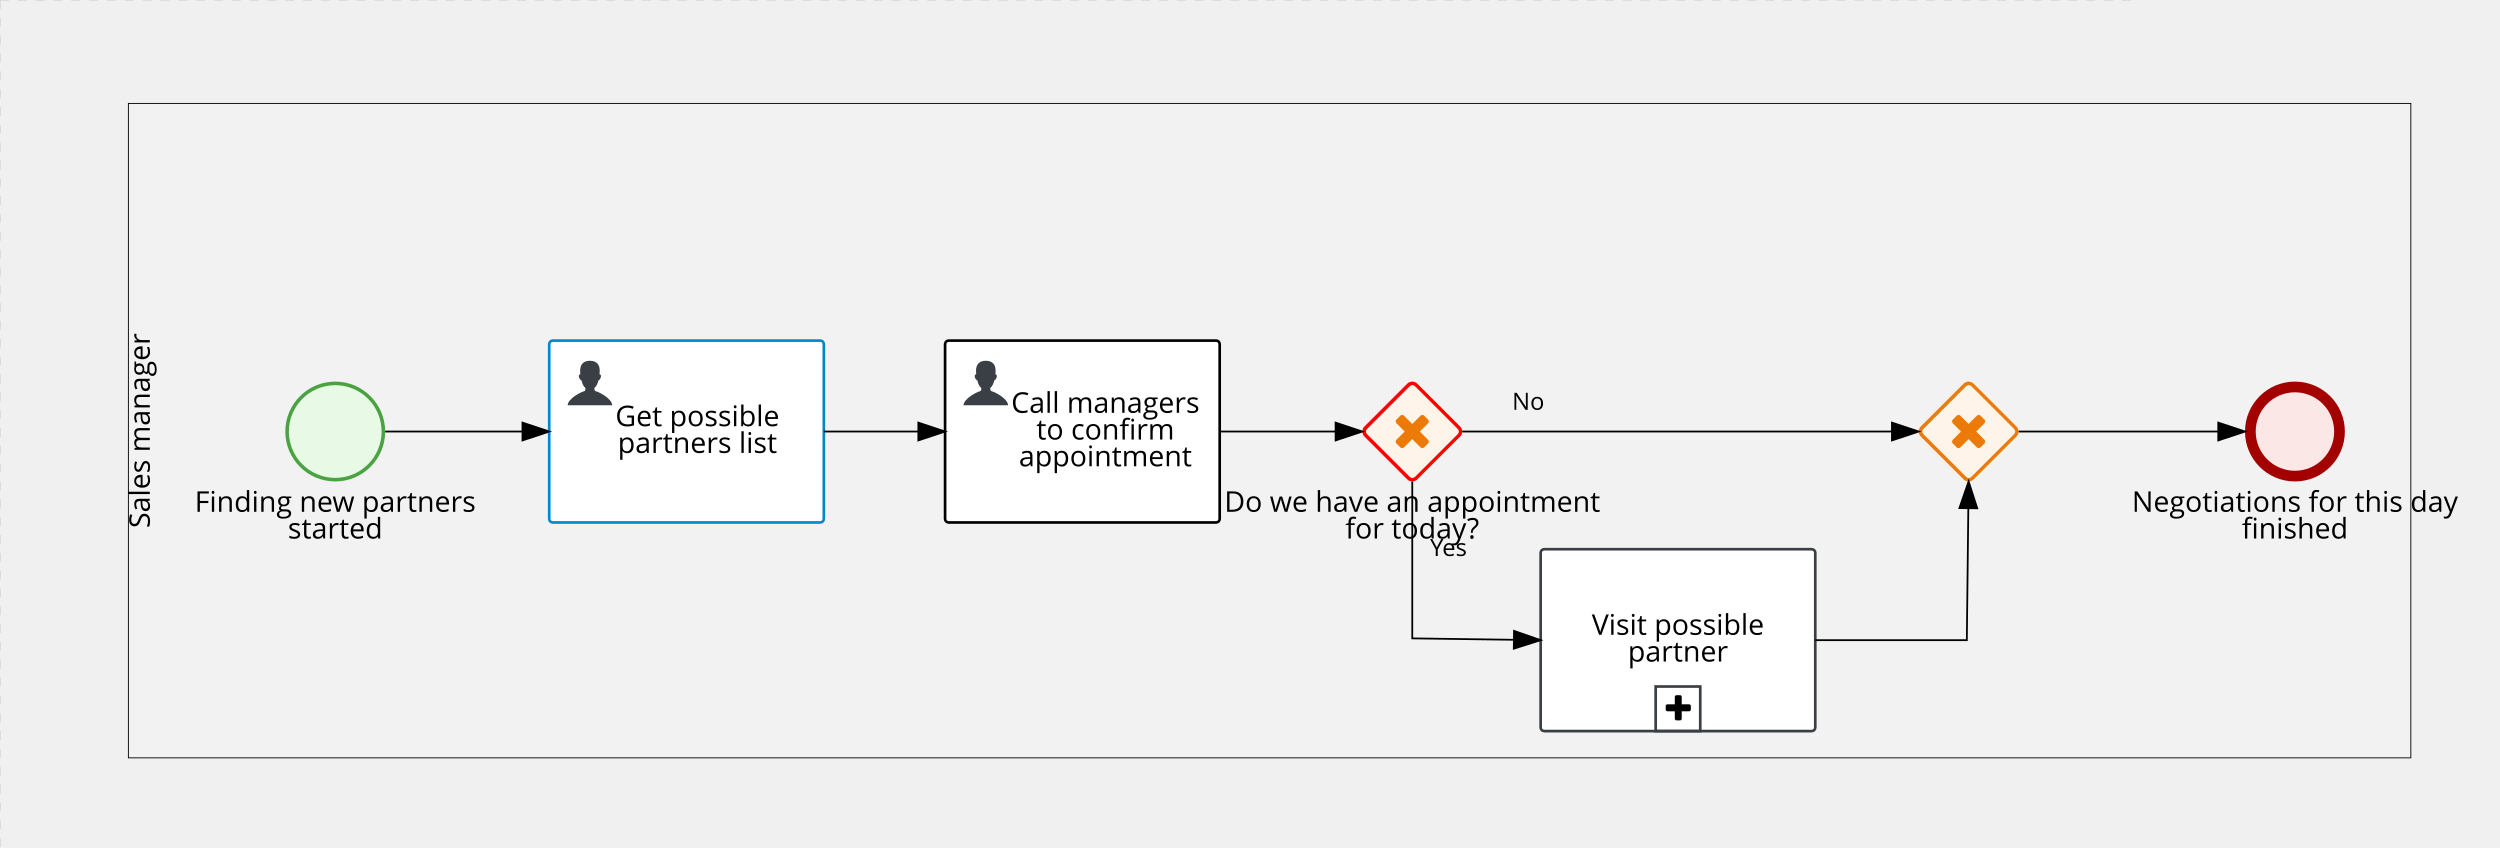
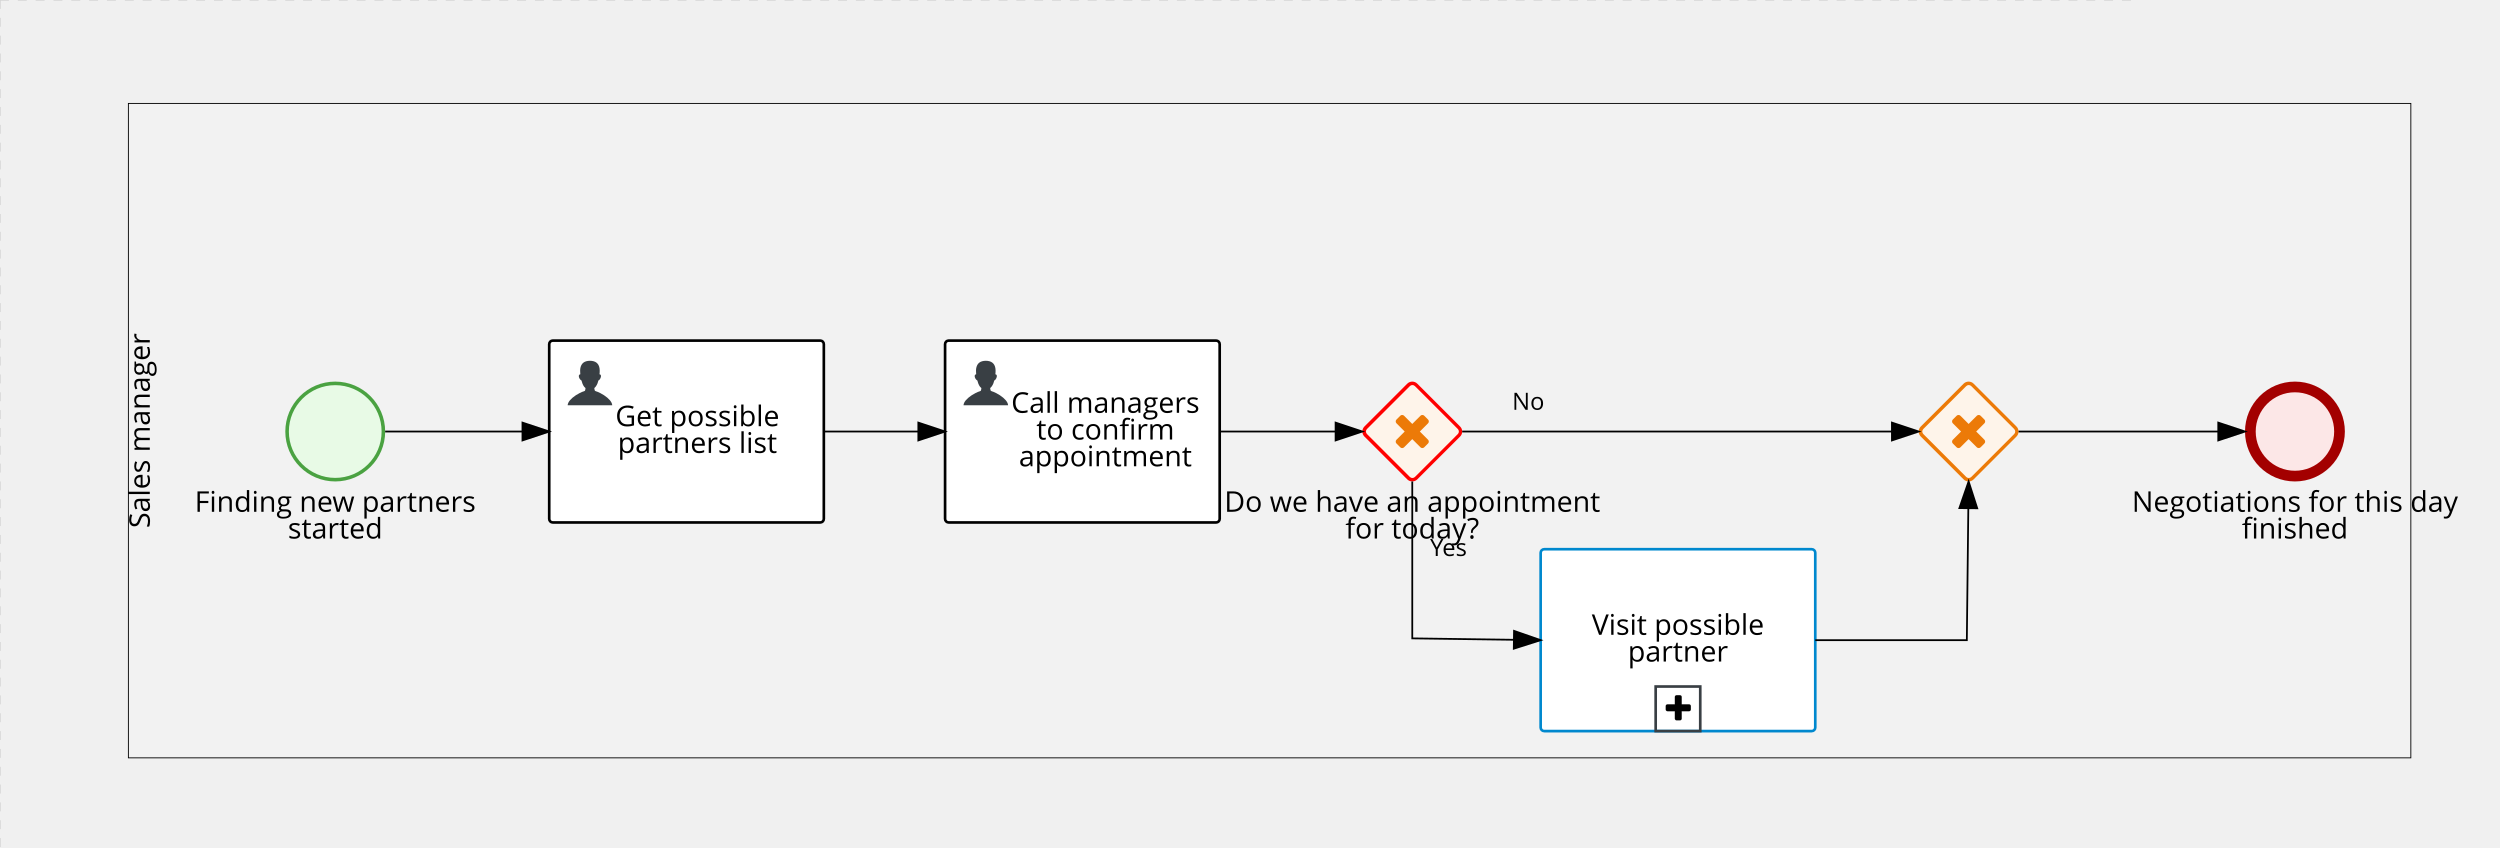
<svg xmlns="http://www.w3.org/2000/svg" version="1.1" width="1402" height="475" viewBox="0 0 1402 475">
  <defs />
  <g transform="matrix(1,0,0,1,0,0)">
    <g>
      <g>
        <g>
          <path fill="none" stroke="#d3d3d3" paint-order="fill stroke markers" d=" M 0 0 L 1200 0" stroke-miterlimit="10" stroke-opacity="0.8" stroke-dasharray="5" />
        </g>
        <g>
          <path fill="none" stroke="#d3d3d3" paint-order="fill stroke markers" d=" M 0 0 L 0 800" stroke-miterlimit="10" stroke-opacity="0.8" stroke-dasharray="5" />
        </g>
      </g>
      <g id="_DC4D09C2-B824-4D0C-8C66-36899FC087A1" bpmn2nodeid="_DC4D09C2-B824-4D0C-8C66-36899FC087A1" transform="matrix(1,0,0,1,72,58)">
        <g>
          <path fill="none" stroke="none" />
        </g>
        <g transform="matrix(1,0,0,1,0,0)">
          <path fill="#f2f2f2" stroke="none" id="_DC4D09C2-B824-4D0C-8C66-36899FC087A1?shapeType=BACKGROUND" paint-order="stroke fill markers" d=" M 0 0 L 1280 0 L 1280 367 L 0 367 L 0 0 Z Z" />
        </g>
        <g transform="matrix(1,0,0,1,0,0)">
          <path fill="none" stroke="rgb(0,0,0)" id="_DC4D09C2-B824-4D0C-8C66-36899FC087A1?shapeType=BORDER&amp;renderType=STROKE" paint-order="fill stroke markers" d=" M 0 0 L 1280 0 L 1280 367 L 0 367 L 0 0 Z Z" stroke-miterlimit="10" stroke-width="0.5" stroke-dasharray="" />
        </g>
        <g transform="matrix(-1.8369701987210297e-16,-1,1,-1.8369701987210297e-16,0,238.1328)">
          <text fill="#000000" stroke="none" font-family="Open Sans" font-size="12pt" font-style="normal" font-weight="normal" text-decoration="normal" x="54.633" y="12" text-anchor="middle" dominant-baseline="alphabetic">Sales manager</text>
        </g>
        <g id="_3DC5EFBD-A362-4A5D-BCCE-ED6CD56A0D5F" bpmn2nodeid="_3DC5EFBD-A362-4A5D-BCCE-ED6CD56A0D5F" transform="matrix(1,0,0,1,88,156)">
          <g>
            <path fill="none" stroke="none" />
          </g>
          <g transform="matrix(0.125,0,0,0.125,0,0)">
            <g transform="matrix(1,0,0,1,0,0)">
              <path fill="#e8fae6" stroke="none" id="_3DC5EFBD-A362-4A5D-BCCE-ED6CD56A0D5F?shapeType=BACKGROUND" paint-order="stroke fill markers" d=" M 0 0 M 444 224 C 444 263.9 434.2 300.8 414.4 334.5 C 394.7 368.2 368 394.9 334.4 414.5 C 300.8 434.1 263.9 444 224 444 C 184.1 444 147.2 434.2 113.5 414.4 C 79.8 394.7 53.1 368 33.5 334.4 C 13.9 300.8 4 263.9 4 224 C 4 184.1 13.8 147.2 33.6 113.5 C 53.4 79.8 80.1 53.1 113.6 33.5 C 147.1 13.9 184.1 4 224 4 C 263.9 4 300.8 13.8 334.5 33.6 C 368.2 53.4 394.9 80.1 414.5 113.6 C 434.1 147.1 444 184.1 444 224 Z" />
            </g>
            <g>
              <g transform="matrix(1,0,0,1,0,0)">
                <g transform="matrix(1,0,0,1,0,0)">
                  <path fill="rgb(74,162,65)" stroke="none" id="_3DC5EFBD-A362-4A5D-BCCE-ED6CD56A0D5F?shapeType=BORDER&amp;renderType=FILL" paint-order="stroke fill markers" d=" M 0 0 M 224 0 C 100.3 0 0 100.3 0 224 C 0 347.7 100.3 448 224 448 C 347.7 448 448 347.7 448 224 C 448 100.3 347.7 0 224 0 Z M 0 0 M 224 432 C 109.1 432 16 338.9 16 224 C 16 109.1 109.1 16 224 16 C 338.9 16 432 109.1 432 224 C 432 338.9 338.9 432 224 432 Z" />
                </g>
              </g>
            </g>
          </g>
          <g transform="matrix(1,0,0,1,-52.89844,61)">
            <text fill="#000000" stroke="none" font-family="Open Sans" font-size="12pt" font-style="normal" font-weight="normal" text-decoration="normal" x="80.898" y="12" text-anchor="middle" dominant-baseline="alphabetic">Finding new partners </text>
            <text fill="#000000" stroke="none" font-family="Open Sans" font-size="12pt" font-style="normal" font-weight="normal" text-decoration="normal" x="80.898" y="27" text-anchor="middle" dominant-baseline="alphabetic">             started             </text>
          </g>
        </g>
        <g id="_515F64DE-BAED-445B-8AFF-367386247C5D" bpmn2nodeid="_515F64DE-BAED-445B-8AFF-367386247C5D" transform="matrix(1,0,0,1,458,133)">
          <g>
            <path fill="none" stroke="none" />
          </g>
          <g transform="matrix(1,0,0,1,0,0)">
            <path fill="#ffffff" stroke="none" id="_515F64DE-BAED-445B-8AFF-367386247C5D?shapeType=BACKGROUND" paint-order="stroke fill markers" d=" M 2 0 L 152 0 L 152 0 A 2 2 0 0 1 154 2 L 154 100 L 154 100 A 2 2 0 0 1 152 102 L 2 102 L 2 102 A 2 2 0 0 1 0 100 L 0 2 L 0 2 A 2 2 0 0 1 2 0 Z" />
          </g>
          <g transform="matrix(1,0,0,1,0,0)">
            <path fill="none" stroke="rgb(0,0,0)" id="_515F64DE-BAED-445B-8AFF-367386247C5D?shapeType=BORDER&amp;renderType=STROKE" paint-order="fill stroke markers" d=" M 2 0 L 152 0 L 152 0 A 2 2 0 0 1 154 2 L 154 100 L 154 100 A 2 2 0 0 1 152 102 L 2 102 L 2 102 A 2 2 0 0 1 0 100 L 0 2 L 0 2 A 2 2 0 0 1 2 0 Z" stroke-miterlimit="10" stroke-width="1.5" stroke-dasharray="" />
          </g>
          <g>
            <g transform="matrix(0.06,0,0,0.06,9.4,9.4)">
              <g transform="matrix(1,0,0,1,0,0)">
                <path fill="#393f44" stroke="none" id="_515F64DE-BAED-445B-8AFF-367386247C5Dundefined" paint-order="stroke fill markers" d=" M 0 0 M 16 445.21 C 16 440.869 18.784 431.129 22.001 424.217 C 35.768 394.64 77.283 359.28 129 333.084 C 144.516 325.224 157.347 319.964 167.807 317.174 C 171.932 316.074 175.729 314.414 176.525 313.363 C 178.894 310.234 180.914 302.908 181.727 294.5 L 182.5 286.5 L 178.507 283.455 C 166.303 274.146 154.284 251.678 148.04 226.5 C 145.611 216.707 145.056 215.462 142.984 215.158 C 141.703 214.97 138.083 212.243 134.939 209.099 C 123.233 197.393 116.891 177.376 121.44 166.49 C 123.002 162.751 128.155 159.01 131.75 159.004 C 134.448 159 134.471 158.603 132.914 138.788 C 130.927 113.496 134.279 92.265 143.132 74.076 C 152.232 55.38 167.569 42.882 189.049 36.66 C 210.203 30.532 237.797 30.532 258.951 36.66 C 300.042 48.563 318.958 83.806 314.955 141 C 314.32 150.075 313.624 157.788 313.409 158.14 C 313.194 158.493 314.575 159.073 316.479 159.43 C 328.929 161.766 330.986 177.018 321.496 196.621 C 316.903 206.109 309.357 214.508 304.817 215.185 C 303.023 215.453 302.293 217.146 299.943 226.5 C 296.659 239.567 294.474 245.305 287.948 257.995 C 282.491 268.606 273.035 281.109 268.108 284.229 L 264.871 286.278 L 265.518 292.889 C 266.345 301.33 268.639 309.871 270.877 312.837 C 272.067 314.415 275.002 315.79 280.063 317.139 C 291.069 320.075 303.617 325.274 321 334.102 C 369.815 358.891 410.848 393.758 425.032 422.5 C 429.07 430.682 432 440.232 432 445.21 L 432 448 L 224 448 L 16 448 L 16 445.21 Z" />
              </g>
            </g>
          </g>
          <g transform="matrix(1,0,0,1,4.04,13.68)">
            <g transform="matrix(0.04,0,0,0.04,63.36,69.12)">
              <g transform="matrix(1,0,0,1,0,0)">
                <path fill="none" stroke="none" />
              </g>
              <g transform="matrix(1,0,0,1,0,0)">
                <path fill="none" stroke="none" />
              </g>
            </g>
          </g>
          <g transform="matrix(1,0,0,1,35,28.5)">
            <text fill="#000000" stroke="none" font-family="Open Sans" font-size="12pt" font-style="normal" font-weight="normal" text-decoration="normal" x="54.902" y="12" text-anchor="middle" dominant-baseline="alphabetic">Call managers </text>
            <text fill="#000000" stroke="none" font-family="Open Sans" font-size="12pt" font-style="normal" font-weight="normal" text-decoration="normal" x="54.902" y="27" text-anchor="middle" dominant-baseline="alphabetic">   to confirm     </text>
            <text fill="#000000" stroke="none" font-family="Open Sans" font-size="12pt" font-style="normal" font-weight="normal" text-decoration="normal" x="54.902" y="42" text-anchor="middle" dominant-baseline="alphabetic"> appointment  </text>
          </g>
        </g>
        <g id="_9CCFAC46-6F42-4CD9-9A78-0868FECF6561" bpmn2nodeid="_9CCFAC46-6F42-4CD9-9A78-0868FECF6561" transform="matrix(1,0,0,1,692,156)">
          <g>
            <path fill="none" stroke="none" />
          </g>
          <g transform="matrix(0.125,0,0,0.125,0,0)">
            <g transform="matrix(1,0,0,1,0,0)">
              <path fill="#fef4ea" stroke="none" id="_9CCFAC46-6F42-4CD9-9A78-0868FECF6561?shapeType=BACKGROUND" paint-order="stroke fill markers" d=" M 0 0 M 224.4 4.3 C 216.4 4.3 208.4 7.3 202.3 13.4 L 13.5 202.2 C 1.3 214.4 1.3 234.2 13.5 246.4 L 202.2 435.1 C 208.3 441.2 216.4 444.2 224.3 444.2 C 232.2 444.2 240.3 441.2 246.4 435.1 L 435.1 246.4 C 447.3 234.2 447.3 214.4 435.1 202.2 L 246.5 13.4 C 240.4 7.3 232.4 4.3 224.4 4.3 L 224.4 4.3 Z" />
            </g>
            <g>
              <g transform="matrix(1,0,0,1,0,0)">
                <g transform="matrix(1,0,0,1,0,0)">
                  <path fill="rgb(255,0,0)" stroke="none" id="_9CCFAC46-6F42-4CD9-9A78-0868FECF6561?shapeType=BORDER&amp;renderType=FILL" paint-order="stroke fill markers" d=" M 0 0 M 20.8 212.7 L 213.3 20.2 C 219.6 13.9 229.7 13.9 235.9 20.2 L 428.4 212.7 C 434.7 219 434.7 229.1 428.4 235.3 L 235.9 427.8 C 229.6 434.1 219.5 434.1 213.3 427.8 L 20.8 235.3 C 14.5 229.1 14.5 218.9 20.8 212.7 L 20.8 212.7 Z M 0 0 M 0 224 C 0 232.1 3.1 240.3 9.3 246.5 L 201.5 438.7 C 213.9 451.1 234.1 451.1 246.5 438.7 L 438.7 246.5 C 444.9 240.3 448 232.1 448 224 C 448 215.9 444.9 207.7 438.7 201.5 L 246.5 9.3 C 234.1 -3.1 213.9 -3.1 201.5 9.3 L 9.3 201.5 C 3.1 207.7 0 215.9 0 224 L 0 224 Z" />
                </g>
              </g>
            </g>
            <g>
              <g transform="matrix(1,0,0,1,0,0)">
                <g transform="matrix(1,0,0,1,0,0)">
                  <path fill="#ec7a08" stroke="none" id="_9CCFAC46-6F42-4CD9-9A78-0868FECF6561undefined" paint-order="stroke fill markers" d=" M 0 0 M 298.2 269.2 C 298.2 272.6 297.1 275.3 294.7 277.7 L 277.7 294.7 C 275.3 297.1 272.6 298.2 269.2 298.2 C 265.8 298.2 263.1 297.1 260.7 294.7 L 224 258 L 187.2 294.8 C 184.8 297.2 182.1 298.3 178.7 298.3 C 175.3 298.3 172.6 297.2 170.2 294.8 L 153.2 277.8 C 150.8 275.4 149.7 272.7 149.7 269.3 C 149.7 265.9 150.8 263.2 153.2 260.8 L 190 224 L 153.2 187.2 C 150.8 184.8 149.7 182 149.7 178.7 C 149.7 175.3 150.8 172.5 153.2 170.2 L 170.2 153.2 C 172.6 150.8 175.3 149.7 178.7 149.7 C 182.1 149.7 184.8 150.8 187.2 153.2 L 224 190 L 260.8 153.2 C 263.2 150.8 265.9 149.7 269.3 149.7 C 272.7 149.7 275.4 150.8 277.8 153.2 L 294.8 170.2 C 297.2 172.5 298.3 175.3 298.3 178.7 C 298.3 182 297.2 184.8 294.8 187.2 L 258 224 L 294.8 260.8 C 297.1 263.1 298.2 265.9 298.2 269.2 Z" />
                </g>
              </g>
            </g>
          </g>
          <g transform="matrix(1,0,0,1,-79.48828,61)">
            <text fill="#000000" stroke="none" font-family="Open Sans" font-size="12pt" font-style="normal" font-weight="normal" text-decoration="normal" x="107.488" y="12" text-anchor="middle" dominant-baseline="alphabetic">Do we have an appointment </text>
            <text fill="#000000" stroke="none" font-family="Open Sans" font-size="12pt" font-style="normal" font-weight="normal" text-decoration="normal" x="107.488" y="27" text-anchor="middle" dominant-baseline="alphabetic">                 for today?                 </text>
          </g>
        </g>
        <g id="_40368372-0A30-48FF-A26E-098923B4F841" bpmn2nodeid="_40368372-0A30-48FF-A26E-098923B4F841" transform="matrix(1,0,0,1,792,250)">
          <g>
            <path fill="none" stroke="none" />
          </g>
          <g transform="matrix(1,0,0,1,0,0)">
            <path fill="#ffffff" stroke="none" id="_40368372-0A30-48FF-A26E-098923B4F841?shapeType=BACKGROUND" paint-order="stroke fill markers" d=" M 2 0 L 152 0 L 152 0 A 2 2 0 0 1 154 2 L 154 100 L 154 100 A 2 2 0 0 1 152 102 L 2 102 L 2 102 A 2 2 0 0 1 0 100 L 0 2 L 0 2 A 2 2 0 0 1 2 0 Z" />
          </g>
          <g transform="matrix(1,0,0,1,0,0)">
-             <path fill="none" stroke="rgb(57,63,68)" id="_40368372-0A30-48FF-A26E-098923B4F841?shapeType=BORDER&amp;renderType=STROKE" paint-order="fill stroke markers" d=" M 2 0 L 152 0 L 152 0 A 2 2 0 0 1 154 2 L 154 100 L 154 100 A 2 2 0 0 1 152 102 L 2 102 L 2 102 A 2 2 0 0 1 0 100 L 0 2 L 0 2 A 2 2 0 0 1 2 0 Z" stroke-miterlimit="10" stroke-width="1.5" stroke-dasharray="" />
+             <path fill="none" stroke="rgb(0,136,206)" id="_40368372-0A30-48FF-A26E-098923B4F841?shapeType=BORDER&amp;renderType=STROKE" paint-order="fill stroke markers" d=" M 2 0 L 152 0 L 152 0 A 2 2 0 0 1 154 2 L 154 100 L 154 100 A 2 2 0 0 1 152 102 L 2 102 L 2 102 A 2 2 0 0 1 0 100 L 0 2 L 0 2 A 2 2 0 0 1 2 0 Z" stroke-miterlimit="10" stroke-width="1.5" stroke-dasharray="" />
          </g>
          <g transform="matrix(1,0,0,1,1.5,11)">
            <g transform="matrix(1,0,0,1,0,0)">
              <g transform="matrix(1,0,0,1,63,66)">
                <path fill="none" stroke="#393f44" id="_40368372-0A30-48FF-A26E-098923B4F841undefined" paint-order="fill stroke markers" d=" M 0 0 L 25 0 L 25 25 L 0 25 L 0 0 Z Z" stroke-miterlimit="10" stroke-width="1.5" stroke-dasharray="" />
              </g>
              <g transform="matrix(0.04,0,0,0.04,68.64,69.6)">
                <path fill="#000000" stroke="#000000" id="_40368372-0A30-48FF-A26E-098923B4F841undefined" paint-order="fill stroke markers" d=" M 0 0 M 352 184 L 352 232 C 352 238.7 349.7 244.3 345 249 C 340.3 253.7 334.7 256 328 256 L 224 256 L 224 360 C 224 366.7 221.7 372.3 217 377 C 212.3 381.7 206.7 384 200 384 L 152 384 C 145.3 384 139.7 381.7 135 377 C 130.3 372.3 128 366.7 128 360 L 128 256 L 24 256 C 17.3 256 11.7 253.7 7 249 C 2.3 244.3 0 238.7 0 232 L 0 184 C 0 177.3 2.3 171.7 7 167 C 11.7 162.3 17.3 160 24 160 L 128 160 L 128 56 C 128 49.3 130.3 43.7 135 39 C 139.7 34.3 145.3 32 152 32 L 200 32 C 206.7 32 212.3 34.3 217 39 C 221.7 43.7 224 49.3 224 56 L 224 160 L 328 160 C 334.7 160 340.3 162.3 345 167 C 349.7 171.7 352 177.3 352 184 Z" stroke-miterlimit="10" stroke-dasharray="" />
              </g>
            </g>
          </g>
          <g transform="matrix(1,0,0,1,13.32,11)">
            <g transform="matrix(1,0,0,1,0,0)">
              <g transform="matrix(1,0,0,1,63,66)">
                <path fill="none" stroke="none" />
              </g>
              <g transform="matrix(0.04,0,0,0.04,68.64,69.6)">
                <path fill="none" stroke="none" />
              </g>
              <g transform="matrix(0.04,0,0,0.04,40.32,71.04)">
                <path fill="none" stroke="none" />
              </g>
              <g transform="matrix(0.04,0,0,0.04,39.36,72)">
                <path fill="none" stroke="none" />
              </g>
            </g>
          </g>
          <g transform="matrix(1,0,0,1,26.58984,36)">
            <text fill="#000000" stroke="none" font-family="Open Sans" font-size="12pt" font-style="normal" font-weight="normal" text-decoration="normal" x="50.41" y="12" text-anchor="middle" dominant-baseline="alphabetic">Visit possible </text>
            <text fill="#000000" stroke="none" font-family="Open Sans" font-size="12pt" font-style="normal" font-weight="normal" text-decoration="normal" x="50.41" y="27" text-anchor="middle" dominant-baseline="alphabetic">     partner      </text>
          </g>
        </g>
        <g id="_1C50C6B5-E40C-44A8-B136-94A8EE46FD56" bpmn2nodeid="_1C50C6B5-E40C-44A8-B136-94A8EE46FD56" transform="matrix(1,0,0,1,1187,156)">
          <g>
            <path fill="none" stroke="none" />
          </g>
          <g transform="matrix(0.125,0,0,0.125,0,0)">
            <g transform="matrix(1,0,0,1,0,0)">
              <path fill="#fce7e7" stroke="none" id="_1C50C6B5-E40C-44A8-B136-94A8EE46FD56?shapeType=BACKGROUND" paint-order="stroke fill markers" d=" M 0 0 M 444 224 C 444 263.9 434.2 300.8 414.4 334.5 C 394.7 368.2 368 394.9 334.4 414.5 C 300.8 434.1 263.9 444 224 444 C 184.1 444 147.2 434.2 113.5 414.4 C 79.8 394.7 53.1 368 33.5 334.4 C 13.9 300.8 4 263.9 4 224 C 4 184.1 13.8 147.2 33.6 113.5 C 53.4 79.8 80.1 53.1 113.6 33.5 C 147.1 13.9 184.1 4 224 4 C 263.9 4 300.8 13.8 334.5 33.6 C 368.2 53.4 394.9 80.1 414.5 113.6 C 434.1 147.1 444 184.1 444 224 Z" />
            </g>
            <g>
              <g transform="matrix(1,0,0,1,0,0)">
                <g transform="matrix(1,0,0,1,0,0)">
                  <path fill="rgb(163,0,0)" stroke="none" id="_1C50C6B5-E40C-44A8-B136-94A8EE46FD56?shapeType=BORDER&amp;renderType=FILL" paint-order="stroke fill markers" d=" M 0 0 M 224 0 C 100.3 0 0 100.3 0 224 C 0 347.7 100.3 448 224 448 C 347.7 448 448 347.7 448 224 C 448 100.3 347.7 0 224 0 Z M 0 0 M 224 400 C 126.8 400 48 321.2 48 224 C 48 126.8 126.8 48 224 48 C 321.2 48 400 126.8 400 224 C 400 321.2 321.2 400 224 400 Z" />
                </g>
              </g>
            </g>
          </g>
          <g transform="matrix(1,0,0,1,-65.51562,61)">
            <text fill="#000000" stroke="none" font-family="Open Sans" font-size="12pt" font-style="normal" font-weight="normal" text-decoration="normal" x="93.516" y="12" text-anchor="middle" dominant-baseline="alphabetic">Negotiations for this day </text>
            <text fill="#000000" stroke="none" font-family="Open Sans" font-size="12pt" font-style="normal" font-weight="normal" text-decoration="normal" x="93.516" y="27" text-anchor="middle" dominant-baseline="alphabetic">               finished                </text>
          </g>
        </g>
        <g id="_B2D75CDD-0158-4F4B-B5F4-A482D8D9349A" bpmn2nodeid="_B2D75CDD-0158-4F4B-B5F4-A482D8D9349A" transform="matrix(1,0,0,1,1004,156)">
          <g>
            <path fill="none" stroke="none" />
          </g>
          <g transform="matrix(0.125,0,0,0.125,0,0)">
            <g transform="matrix(1,0,0,1,0,0)">
              <path fill="#fef4ea" stroke="none" id="_B2D75CDD-0158-4F4B-B5F4-A482D8D9349A?shapeType=BACKGROUND" paint-order="stroke fill markers" d=" M 0 0 M 224.4 4.3 C 216.4 4.3 208.4 7.3 202.3 13.4 L 13.5 202.2 C 1.3 214.4 1.3 234.2 13.5 246.4 L 202.2 435.1 C 208.3 441.2 216.4 444.2 224.3 444.2 C 232.2 444.2 240.3 441.2 246.4 435.1 L 435.1 246.4 C 447.3 234.2 447.3 214.4 435.1 202.2 L 246.5 13.4 C 240.4 7.3 232.4 4.3 224.4 4.3 L 224.4 4.3 Z" />
            </g>
            <g>
              <g transform="matrix(1,0,0,1,0,0)">
                <g transform="matrix(1,0,0,1,0,0)">
                  <path fill="rgb(236,122,8)" stroke="none" id="_B2D75CDD-0158-4F4B-B5F4-A482D8D9349A?shapeType=BORDER&amp;renderType=FILL" paint-order="stroke fill markers" d=" M 0 0 M 20.8 212.7 L 213.3 20.2 C 219.6 13.9 229.7 13.9 235.9 20.2 L 428.4 212.7 C 434.7 219 434.7 229.1 428.4 235.3 L 235.9 427.8 C 229.6 434.1 219.5 434.1 213.3 427.8 L 20.8 235.3 C 14.5 229.1 14.5 218.9 20.8 212.7 L 20.8 212.7 Z M 0 0 M 0 224 C 0 232.1 3.1 240.3 9.3 246.5 L 201.5 438.7 C 213.9 451.1 234.1 451.1 246.5 438.7 L 438.7 246.5 C 444.9 240.3 448 232.1 448 224 C 448 215.9 444.9 207.7 438.7 201.5 L 246.5 9.3 C 234.1 -3.1 213.9 -3.1 201.5 9.3 L 9.3 201.5 C 3.1 207.7 0 215.9 0 224 L 0 224 Z" />
                </g>
              </g>
            </g>
            <g>
              <g transform="matrix(1,0,0,1,0,0)">
                <g transform="matrix(1,0,0,1,0,0)">
                  <path fill="#ec7a08" stroke="none" id="_B2D75CDD-0158-4F4B-B5F4-A482D8D9349Aundefined" paint-order="stroke fill markers" d=" M 0 0 M 298.2 269.2 C 298.2 272.6 297.1 275.3 294.7 277.7 L 277.7 294.7 C 275.3 297.1 272.6 298.2 269.2 298.2 C 265.8 298.2 263.1 297.1 260.7 294.7 L 224 258 L 187.2 294.8 C 184.8 297.2 182.1 298.3 178.7 298.3 C 175.3 298.3 172.6 297.2 170.2 294.8 L 153.2 277.8 C 150.8 275.4 149.7 272.7 149.7 269.3 C 149.7 265.9 150.8 263.2 153.2 260.8 L 190 224 L 153.2 187.2 C 150.8 184.8 149.7 182 149.7 178.7 C 149.7 175.3 150.8 172.5 153.2 170.2 L 170.2 153.2 C 172.6 150.8 175.3 149.7 178.7 149.7 C 182.1 149.7 184.8 150.8 187.2 153.2 L 224 190 L 260.8 153.2 C 263.2 150.8 265.9 149.7 269.3 149.7 C 272.7 149.7 275.4 150.8 277.8 153.2 L 294.8 170.2 C 297.2 172.5 298.3 175.3 298.3 178.7 C 298.3 182 297.2 184.8 294.8 187.2 L 258 224 L 294.8 260.8 C 297.1 263.1 298.2 265.9 298.2 269.2 Z" />
                </g>
              </g>
            </g>
          </g>
          <g transform="matrix(1,0,0,1,28,61)" />
        </g>
        <g id="_584116EE-74E5-4CAF-B402-864755321C42" bpmn2nodeid="_584116EE-74E5-4CAF-B402-864755321C42" transform="matrix(1,0,0,1,236,133)">
          <g>
            <path fill="none" stroke="none" />
          </g>
          <g transform="matrix(1,0,0,1,0,0)">
            <path fill="#ffffff" stroke="none" id="_584116EE-74E5-4CAF-B402-864755321C42?shapeType=BACKGROUND" paint-order="stroke fill markers" d=" M 2 0 L 152 0 L 152 0 A 2 2 0 0 1 154 2 L 154 100 L 154 100 A 2 2 0 0 1 152 102 L 2 102 L 2 102 A 2 2 0 0 1 0 100 L 0 2 L 0 2 A 2 2 0 0 1 2 0 Z" />
          </g>
          <g transform="matrix(1,0,0,1,0,0)">
-             <path fill="none" stroke="rgb(0,136,206)" id="_584116EE-74E5-4CAF-B402-864755321C42?shapeType=BORDER&amp;renderType=STROKE" paint-order="fill stroke markers" d=" M 2 0 L 152 0 L 152 0 A 2 2 0 0 1 154 2 L 154 100 L 154 100 A 2 2 0 0 1 152 102 L 2 102 L 2 102 A 2 2 0 0 1 0 100 L 0 2 L 0 2 A 2 2 0 0 1 2 0 Z" stroke-miterlimit="10" stroke-width="1.5" stroke-dasharray="" />
+             <path fill="none" stroke="rgb(0,0,0)" id="_584116EE-74E5-4CAF-B402-864755321C42?shapeType=BORDER&amp;renderType=STROKE" paint-order="fill stroke markers" d=" M 2 0 L 152 0 L 152 0 A 2 2 0 0 1 154 2 L 154 100 L 154 100 A 2 2 0 0 1 152 102 L 2 102 L 2 102 A 2 2 0 0 1 0 100 L 0 2 L 0 2 A 2 2 0 0 1 2 0 Z" stroke-miterlimit="10" stroke-width="1.5" stroke-dasharray="" />
          </g>
          <g>
            <g transform="matrix(0.06,0,0,0.06,9.4,9.4)">
              <g transform="matrix(1,0,0,1,0,0)">
                <path fill="#393f44" stroke="none" id="_584116EE-74E5-4CAF-B402-864755321C42undefined" paint-order="stroke fill markers" d=" M 0 0 M 16 445.21 C 16 440.869 18.784 431.129 22.001 424.217 C 35.768 394.64 77.283 359.28 129 333.084 C 144.516 325.224 157.347 319.964 167.807 317.174 C 171.932 316.074 175.729 314.414 176.525 313.363 C 178.894 310.234 180.914 302.908 181.727 294.5 L 182.5 286.5 L 178.507 283.455 C 166.303 274.146 154.284 251.678 148.04 226.5 C 145.611 216.707 145.056 215.462 142.984 215.158 C 141.703 214.97 138.083 212.243 134.939 209.099 C 123.233 197.393 116.891 177.376 121.44 166.49 C 123.002 162.751 128.155 159.01 131.75 159.004 C 134.448 159 134.471 158.603 132.914 138.788 C 130.927 113.496 134.279 92.265 143.132 74.076 C 152.232 55.38 167.569 42.882 189.049 36.66 C 210.203 30.532 237.797 30.532 258.951 36.66 C 300.042 48.563 318.958 83.806 314.955 141 C 314.32 150.075 313.624 157.788 313.409 158.14 C 313.194 158.493 314.575 159.073 316.479 159.43 C 328.929 161.766 330.986 177.018 321.496 196.621 C 316.903 206.109 309.357 214.508 304.817 215.185 C 303.023 215.453 302.293 217.146 299.943 226.5 C 296.659 239.567 294.474 245.305 287.948 257.995 C 282.491 268.606 273.035 281.109 268.108 284.229 L 264.871 286.278 L 265.518 292.889 C 266.345 301.33 268.639 309.871 270.877 312.837 C 272.067 314.415 275.002 315.79 280.063 317.139 C 291.069 320.075 303.617 325.274 321 334.102 C 369.815 358.891 410.848 393.758 425.032 422.5 C 429.07 430.682 432 440.232 432 445.21 L 432 448 L 224 448 L 16 448 L 16 445.21 Z" />
              </g>
            </g>
          </g>
          <g transform="matrix(1,0,0,1,4.04,13.68)">
            <g transform="matrix(0.04,0,0,0.04,63.36,69.12)">
              <g transform="matrix(1,0,0,1,0,0)">
                <path fill="none" stroke="none" />
              </g>
              <g transform="matrix(1,0,0,1,0,0)">
                <path fill="none" stroke="none" />
              </g>
            </g>
          </g>
          <g transform="matrix(1,0,0,1,35,36)">
            <text fill="#000000" stroke="none" font-family="Open Sans" font-size="12pt" font-style="normal" font-weight="normal" text-decoration="normal" x="48.098" y="12" text-anchor="middle" dominant-baseline="alphabetic">Get possible </text>
            <text fill="#000000" stroke="none" font-family="Open Sans" font-size="12pt" font-style="normal" font-weight="normal" text-decoration="normal" x="48.098" y="27" text-anchor="middle" dominant-baseline="alphabetic"> partners list </text>
          </g>
        </g>
      </g>
      <g id="_72AD0A97-FFA9-4F48-A8F1-5382397769EC" bpmn2nodeid="_72AD0A97-FFA9-4F48-A8F1-5382397769EC">
        <g>
          <path fill="none" stroke="#000000" paint-order="fill stroke markers" d=" M 684 242 L 749 242" stroke-miterlimit="10" stroke-dasharray="" />
        </g>
        <g transform="matrix(1,0,0,1,684,242)" />
        <g transform="matrix(6.123233995736766e-17,1,-1,6.123233995736766e-17,764,237)">
          <path fill="#000000" stroke="#000000" paint-order="fill stroke markers" d=" M 10 15 L 0 15 L 5 0 Z" stroke-miterlimit="10" stroke-dasharray="" />
        </g>
        <g transform="matrix(1,0,0,1,684,232)" />
      </g>
      <g id="_B1ED085E-3B27-4884-A4B5-5B4A0ADA1BEC" bpmn2nodeid="_B1ED085E-3B27-4884-A4B5-5B4A0ADA1BEC">
        <g>
          <path fill="none" stroke="rgb(0,0,0)" paint-order="fill stroke markers" d=" M 792 270 L 792 358 L 849.001 358.792" stroke-miterlimit="10" stroke-dasharray="" />
        </g>
        <g transform="matrix(1,0,0,1,792,270)" />
        <g transform="matrix(-0.01388757,0.9999036,-0.9999036,-0.01388757,864.0694,354.0005)">
          <path fill="rgb(0,0,0)" stroke="rgb(0,0,0)" paint-order="fill stroke markers" d=" M 10 15 L 0 15 L 5 0 Z" stroke-miterlimit="10" stroke-dasharray="" />
        </g>
        <g transform="matrix(1,0,0,1,802,303)">
          <text fill="#000000" stroke="none" font-family="Open Sans" font-size="10pt" font-style="normal" font-weight="normal" text-decoration="normal" x="0" y="8.8" text-anchor="start" dominant-baseline="alphabetic">Yes                   </text>
        </g>
      </g>
      <g transform="matrix(1,0,0,1,72,58)" />
      <g transform="matrix(1,0,0,1,160,214)" />
      <g transform="matrix(1,0,0,1,530,191)" />
-       <g transform="matrix(1,0,0,1,864,308)" />
      <g transform="matrix(1,0,0,1,1259,214)" />
      <g id="_2BF87369-5AC5-4C4F-83F7-6D5D736E1CA2" bpmn2nodeid="_2BF87369-5AC5-4C4F-83F7-6D5D736E1CA2">
        <g>
          <path fill="none" stroke="rgb(0,0,0)" paint-order="fill stroke markers" d=" M 1018 359 L 1103 359 L 1103.831 284.999" stroke-miterlimit="10" stroke-dasharray="" />
        </g>
        <g transform="matrix(1,0,0,1,1018,359)" />
        <g transform="matrix(0.9999369,0.01123525,-0.01123525,0.9999369,1099,269.9438)">
          <path fill="rgb(0,0,0)" stroke="rgb(0,0,0)" paint-order="fill stroke markers" d=" M 10 15 L 0 15 L 5 0 Z" stroke-miterlimit="10" stroke-dasharray="" />
        </g>
        <g transform="matrix(1,0,0,1,1018,349)" />
      </g>
      <g id="_6E300E60-C8EB-49CA-AC3D-3D47EBD6B420" bpmn2nodeid="_6E300E60-C8EB-49CA-AC3D-3D47EBD6B420">
        <g>
          <path fill="none" stroke="rgb(0,0,0)" paint-order="fill stroke markers" d=" M 820 242 L 1061 242" stroke-miterlimit="10" stroke-dasharray="" />
        </g>
        <g transform="matrix(1,0,0,1,820,242)" />
        <g transform="matrix(6.123233995736766e-17,1,-1,6.123233995736766e-17,1076,237)">
          <path fill="rgb(0,0,0)" stroke="rgb(0,0,0)" paint-order="fill stroke markers" d=" M 10 15 L 0 15 L 5 0 Z" stroke-miterlimit="10" stroke-dasharray="" />
        </g>
        <g transform="matrix(1,0,0,1,848,221)">
          <text fill="#000000" stroke="none" font-family="Open Sans" font-size="10pt" font-style="normal" font-weight="normal" text-decoration="normal" x="0" y="8.8" text-anchor="start" dominant-baseline="alphabetic">No                                                     </text>
        </g>
      </g>
      <g transform="matrix(1,0,0,1,1076,214)" />
      <g id="_6F3C62CD-7B35-4AB5-9E63-7FE700DE65C4" bpmn2nodeid="_6F3C62CD-7B35-4AB5-9E63-7FE700DE65C4">
        <g>
          <path fill="none" stroke="rgb(0,0,0)" paint-order="fill stroke markers" d=" M 1132 242 L 1244 242" stroke-miterlimit="10" stroke-dasharray="" />
        </g>
        <g transform="matrix(1,0,0,1,1132,242)" />
        <g transform="matrix(6.123233995736766e-17,1,-1,6.123233995736766e-17,1259,237)">
          <path fill="rgb(0,0,0)" stroke="rgb(0,0,0)" paint-order="fill stroke markers" d=" M 10 15 L 0 15 L 5 0 Z" stroke-miterlimit="10" stroke-dasharray="" />
        </g>
        <g transform="matrix(1,0,0,1,1132,232)" />
      </g>
      <g transform="matrix(1,0,0,1,764,214)" />
      <g id="_92BDF7B2-FDC7-4035-9637-54014802ED8A" bpmn2nodeid="_92BDF7B2-FDC7-4035-9637-54014802ED8A">
        <g>
          <path fill="none" stroke="#000000" paint-order="fill stroke markers" d=" M 216 242 L 293 242" stroke-miterlimit="10" stroke-dasharray="" />
        </g>
        <g transform="matrix(1,0,0,1,216,242)" />
        <g transform="matrix(6.123233995736766e-17,1,-1,6.123233995736766e-17,308,237)">
          <path fill="#000000" stroke="#000000" paint-order="fill stroke markers" d=" M 10 15 L 0 15 L 5 0 Z" stroke-miterlimit="10" stroke-dasharray="" />
        </g>
        <g transform="matrix(1,0,0,1,216,232)" />
      </g>
      <g id="_C6F931B6-A2A1-47E7-9541-A1C5DADF2628" bpmn2nodeid="_C6F931B6-A2A1-47E7-9541-A1C5DADF2628">
        <g>
          <path fill="none" stroke="#000000" paint-order="fill stroke markers" d=" M 462 242 L 515 242" stroke-miterlimit="10" stroke-dasharray="" />
        </g>
        <g transform="matrix(1,0,0,1,462,242)" />
        <g transform="matrix(6.123233995736766e-17,1,-1,6.123233995736766e-17,530,237)">
          <path fill="#000000" stroke="#000000" paint-order="fill stroke markers" d=" M 10 15 L 0 15 L 5 0 Z" stroke-miterlimit="10" stroke-dasharray="" />
        </g>
        <g transform="matrix(1,0,0,1,462,232)" />
      </g>
      <g transform="matrix(1,0,0,1,308,191)" />
+       <g transform="matrix(1,0,0,1,864,308)" />
    </g>
  </g>
</svg>
